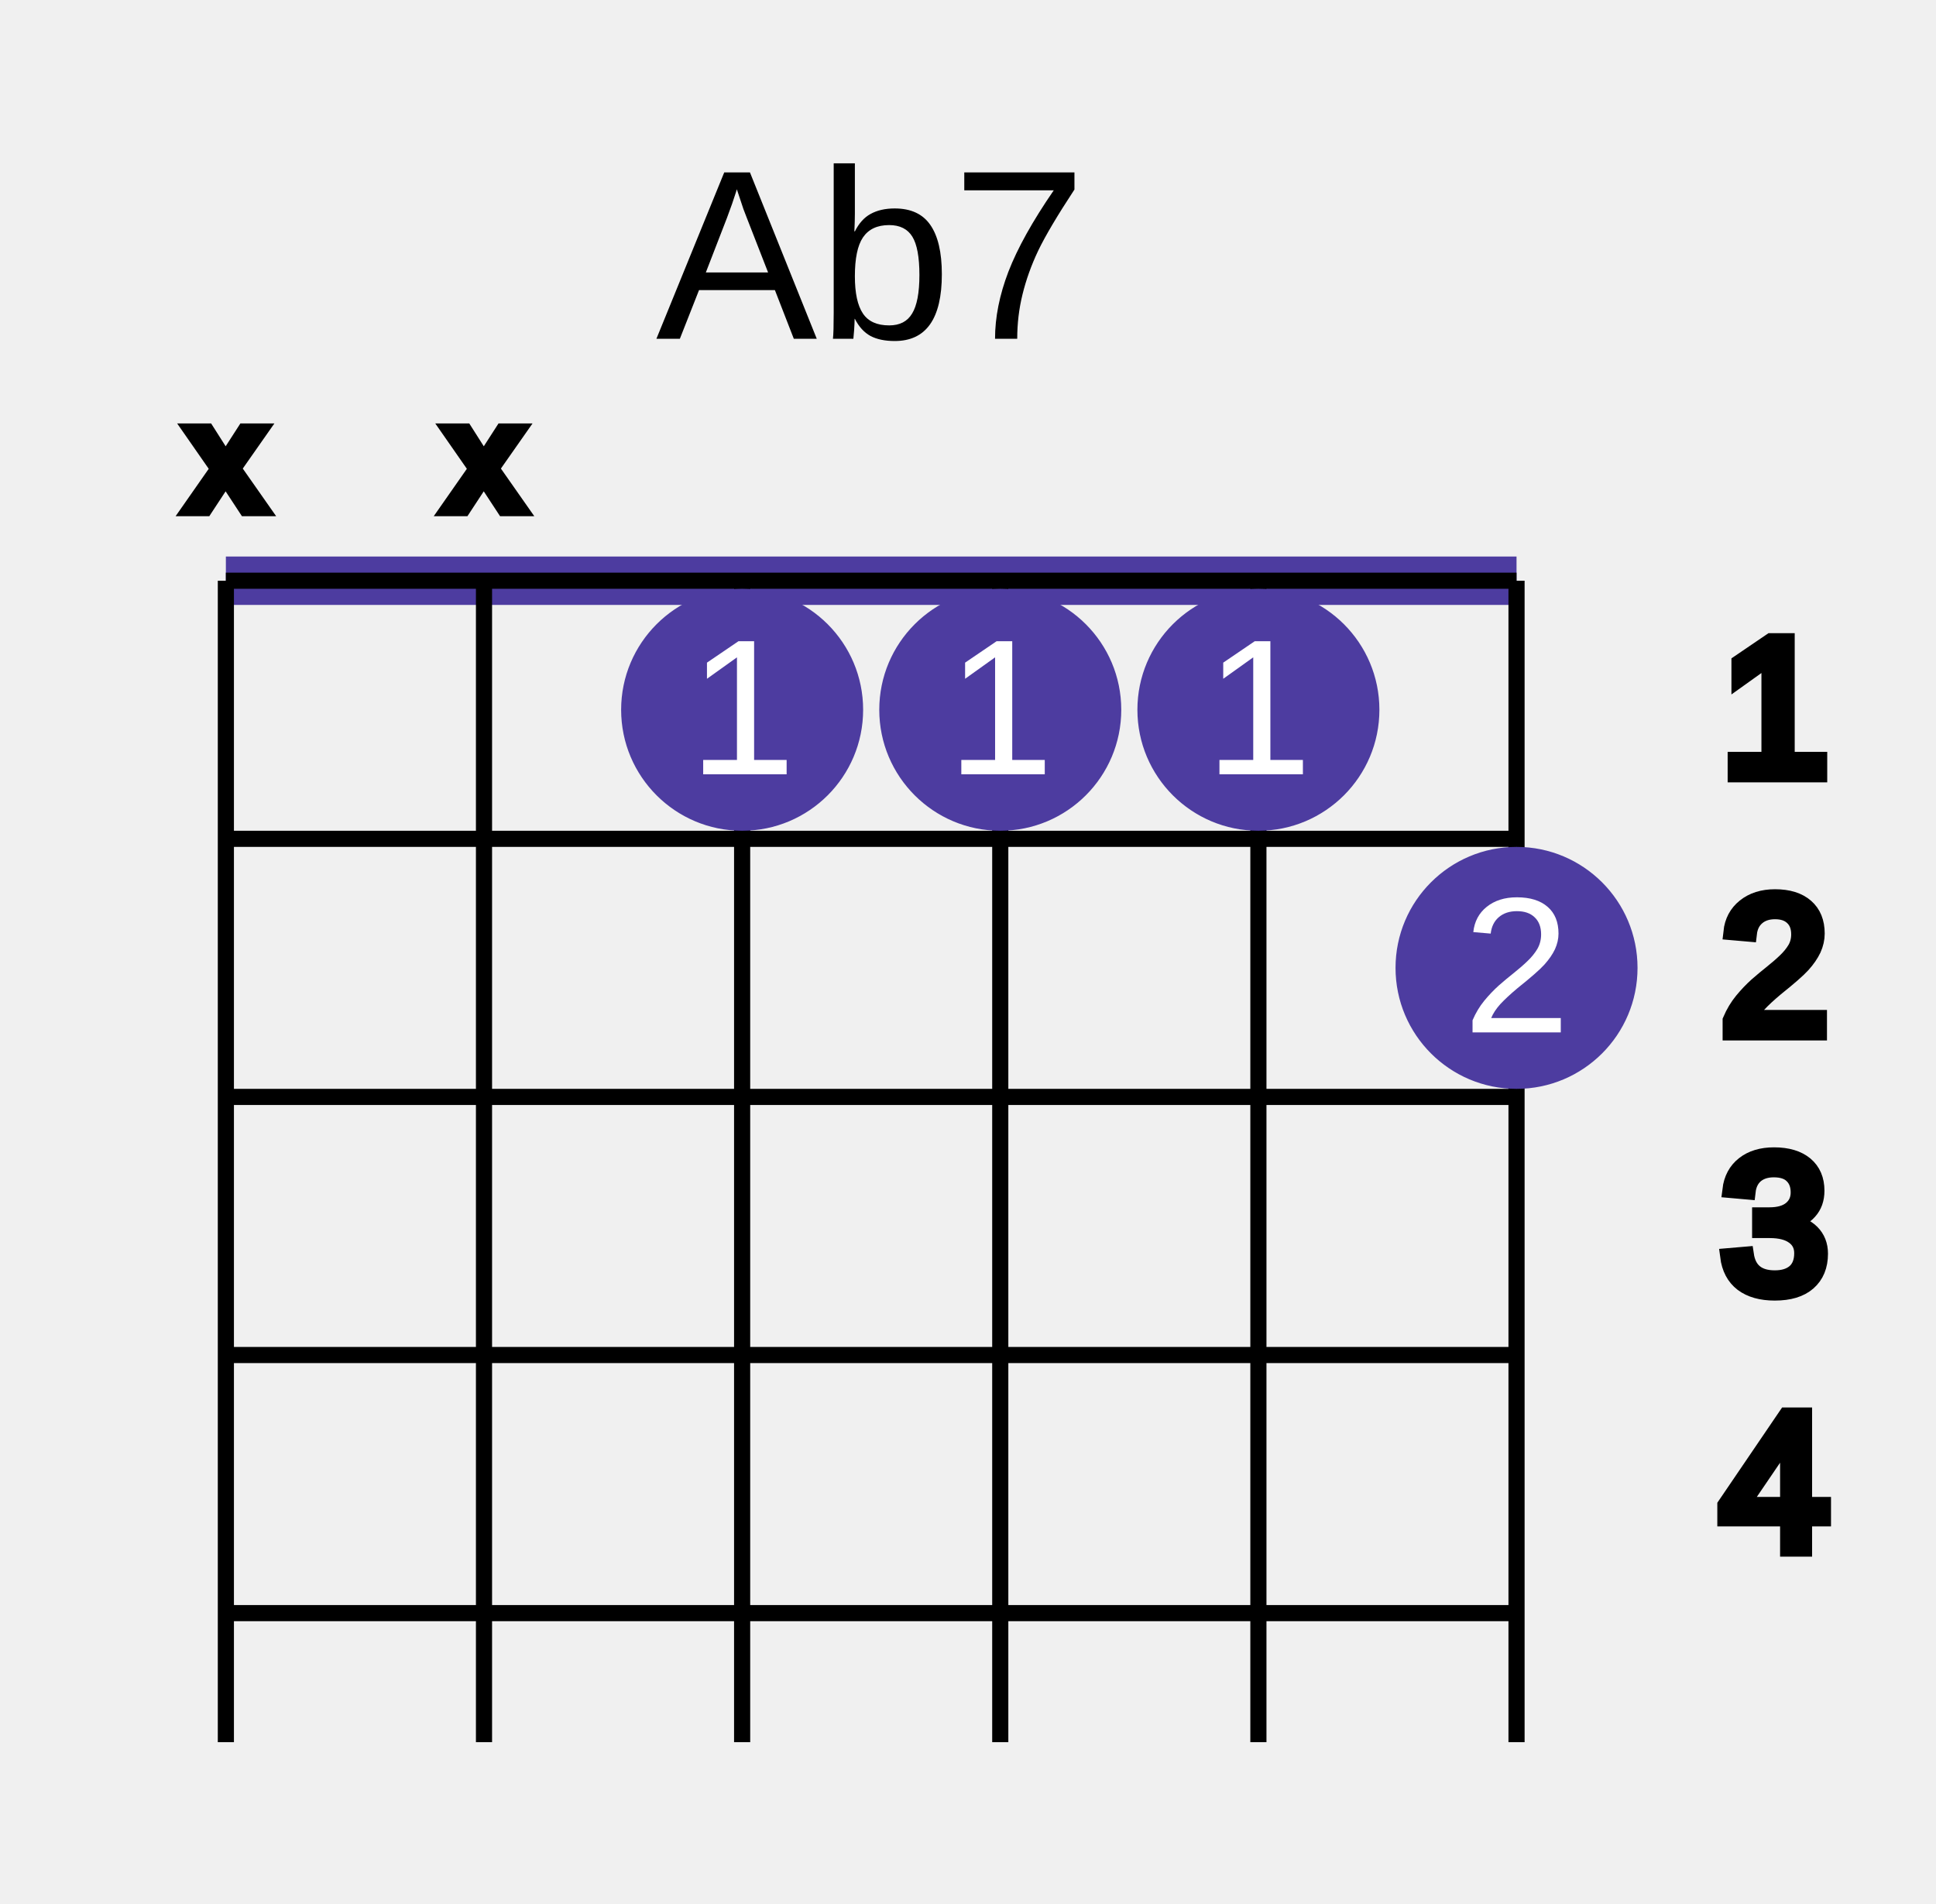
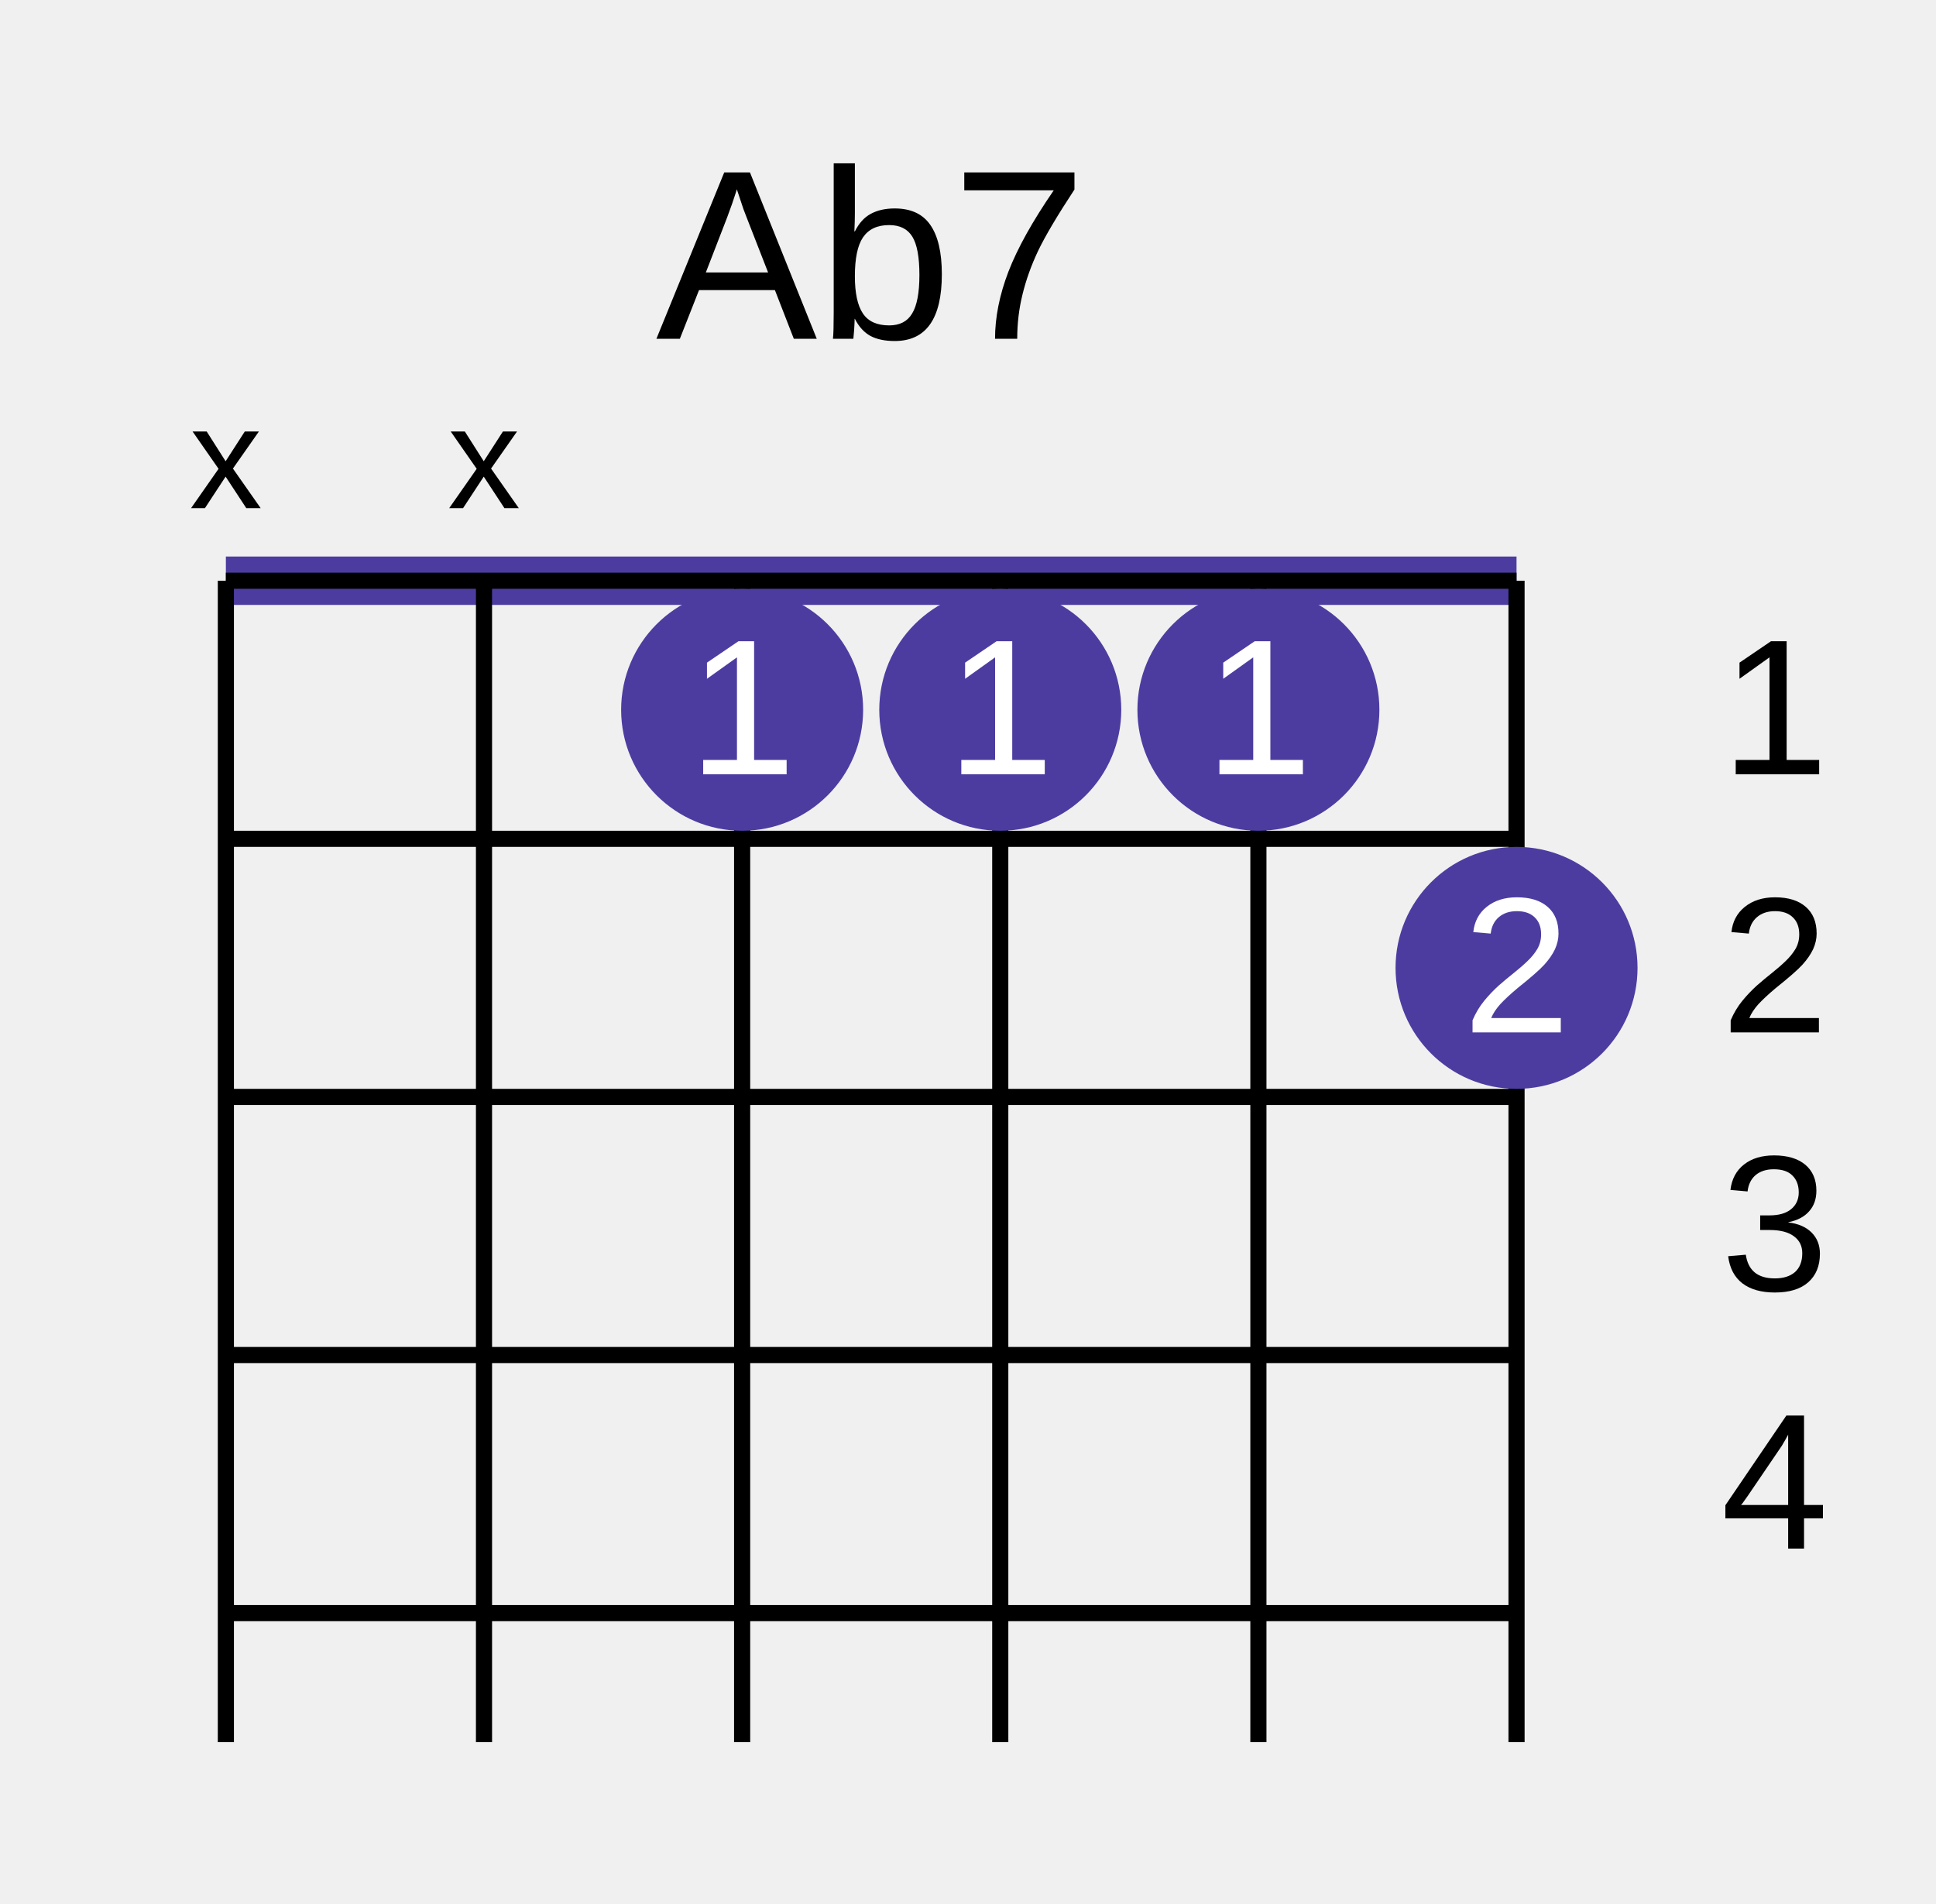
<svg xmlns="http://www.w3.org/2000/svg" height="118" version="1.1" width="120" style="overflow: hidden; position: relative; top: -0.033px;">
  <defs />
  <text style="text-anchor: middle; font: 15px &quot;Arial&quot;;" x="54" y="16" text-anchor="middle" font="10px &quot;Arial&quot;" stroke="none" fill="#000000" font-size="15px">
    <tspan dy="5">Ab7</tspan>
  </text>
  <path style="" fill="none" stroke="#4d3ca0" d="M14,36L94,36" stroke-width="3" />
  <path style="" fill="none" stroke="#000000" d="M14,36L94,36" />
  <path style="" fill="none" stroke="#000000" d="M14,52L94,52" />
-   <text style="text-anchor: middle; font: 12px &quot;Arial&quot;;" x="110" y="44" text-anchor="middle" font="10px &quot;Arial&quot;" stroke="#000000" fill="#000000" font-size="12px">
+   <text style="text-anchor: middle; font: 12px &quot;Arial&quot;;" x="110" y="44" text-anchor="middle" font="10px &quot;Arial&quot;" stroke="none" fill="#000000" font-size="12px">
    <tspan dy="4">1</tspan>
  </text>
  <path style="" fill="none" stroke="#000000" d="M14,68L94,68" />
-   <text style="text-anchor: middle; font: 12px &quot;Arial&quot;;" x="110" y="60" text-anchor="middle" font="10px &quot;Arial&quot;" stroke="#000000" fill="#000000" font-size="12px">
+   <text style="text-anchor: middle; font: 12px &quot;Arial&quot;;" x="110" y="60" text-anchor="middle" font="10px &quot;Arial&quot;" stroke="none" fill="#000000" font-size="12px">
    <tspan dy="4">2</tspan>
  </text>
  <path style="" fill="none" stroke="#000000" d="M14,84L94,84" />
-   <text style="text-anchor: middle; font: 12px &quot;Arial&quot;;" x="110" y="76" text-anchor="middle" font="10px &quot;Arial&quot;" stroke="#000000" fill="#000000" font-size="12px">
+   <text style="text-anchor: middle; font: 12px &quot;Arial&quot;;" x="110" y="76" text-anchor="middle" font="10px &quot;Arial&quot;" stroke="none" fill="#000000" font-size="12px">
    <tspan dy="4">3</tspan>
  </text>
  <path style="" fill="none" stroke="#000000" d="M14,100L94,100" />
-   <text style="text-anchor: middle; font: 12px &quot;Arial&quot;;" x="110" y="92" text-anchor="middle" font="10px &quot;Arial&quot;" stroke="#000000" fill="#000000" font-size="12px">
+   <text style="text-anchor: middle; font: 12px &quot;Arial&quot;;" x="110" y="92" text-anchor="middle" font="10px &quot;Arial&quot;" stroke="none" fill="#000000" font-size="12px">
    <tspan dy="4">4</tspan>
  </text>
  <path style="" fill="none" stroke="#000000" d="M14,36L14,108" />
  <path style="" fill="none" stroke="#000000" d="M30,36L30,108" />
  <path style="" fill="none" stroke="#000000" d="M46,36L46,108" />
  <path style="" fill="none" stroke="#000000" d="M62,36L62,108" />
  <path style="" fill="none" stroke="#000000" d="M78,36L78,108" />
  <path style="" fill="none" stroke="#000000" d="M94,36L94,108" />
-   <text style="text-anchor: middle; font: 9px &quot;Arial&quot;;" x="14" y="28" text-anchor="middle" font="10px &quot;Arial&quot;" stroke="#000000" fill="#000000" font-size="9px">
+   <text style="text-anchor: middle; font: 9px &quot;Arial&quot;;" x="14" y="28" text-anchor="middle" font="10px &quot;Arial&quot;" stroke="none" fill="#000000" font-size="9px">
    <tspan dy="3.5">x</tspan>
  </text>
-   <text style="text-anchor: middle; font: 9px &quot;Arial&quot;;" x="30" y="28" text-anchor="middle" font="10px &quot;Arial&quot;" stroke="#000000" fill="#000000" font-size="9px">
+   <text style="text-anchor: middle; font: 9px &quot;Arial&quot;;" x="30" y="28" text-anchor="middle" font="10px &quot;Arial&quot;" stroke="none" fill="#000000" font-size="9px">
    <tspan dy="3.5">x</tspan>
  </text>
  <circle cx="46" cy="44" r="7" fill="#4d3ca0" stroke="#4d3ca0" style="" />
  <text style="text-anchor: middle; font: 12px &quot;Arial&quot;;" x="46" y="44" text-anchor="middle" font="10px &quot;Arial&quot;" stroke="none" fill="#ffffff" font-size="12px">
    <tspan dy="4">1</tspan>
  </text>
  <circle cx="62" cy="44" r="7" fill="#4d3ca0" stroke="#4d3ca0" style="" />
  <text style="text-anchor: middle; font: 12px &quot;Arial&quot;;" x="62" y="44" text-anchor="middle" font="10px &quot;Arial&quot;" stroke="none" fill="#ffffff" font-size="12px">
    <tspan dy="4">1</tspan>
  </text>
  <circle cx="78" cy="44" r="7" fill="#4d3ca0" stroke="#4d3ca0" style="" />
  <text style="text-anchor: middle; font: 12px &quot;Arial&quot;;" x="78" y="44" text-anchor="middle" font="10px &quot;Arial&quot;" stroke="none" fill="#ffffff" font-size="12px">
    <tspan dy="4">1</tspan>
  </text>
  <circle cx="94" cy="60" r="7" fill="#4d3ca0" stroke="#4d3ca0" style="" />
  <text style="text-anchor: middle; font: 12px &quot;Arial&quot;;" x="94" y="60" text-anchor="middle" font="10px &quot;Arial&quot;" stroke="none" fill="#ffffff" font-size="12px">
    <tspan dy="4">2</tspan>
  </text>
</svg>
